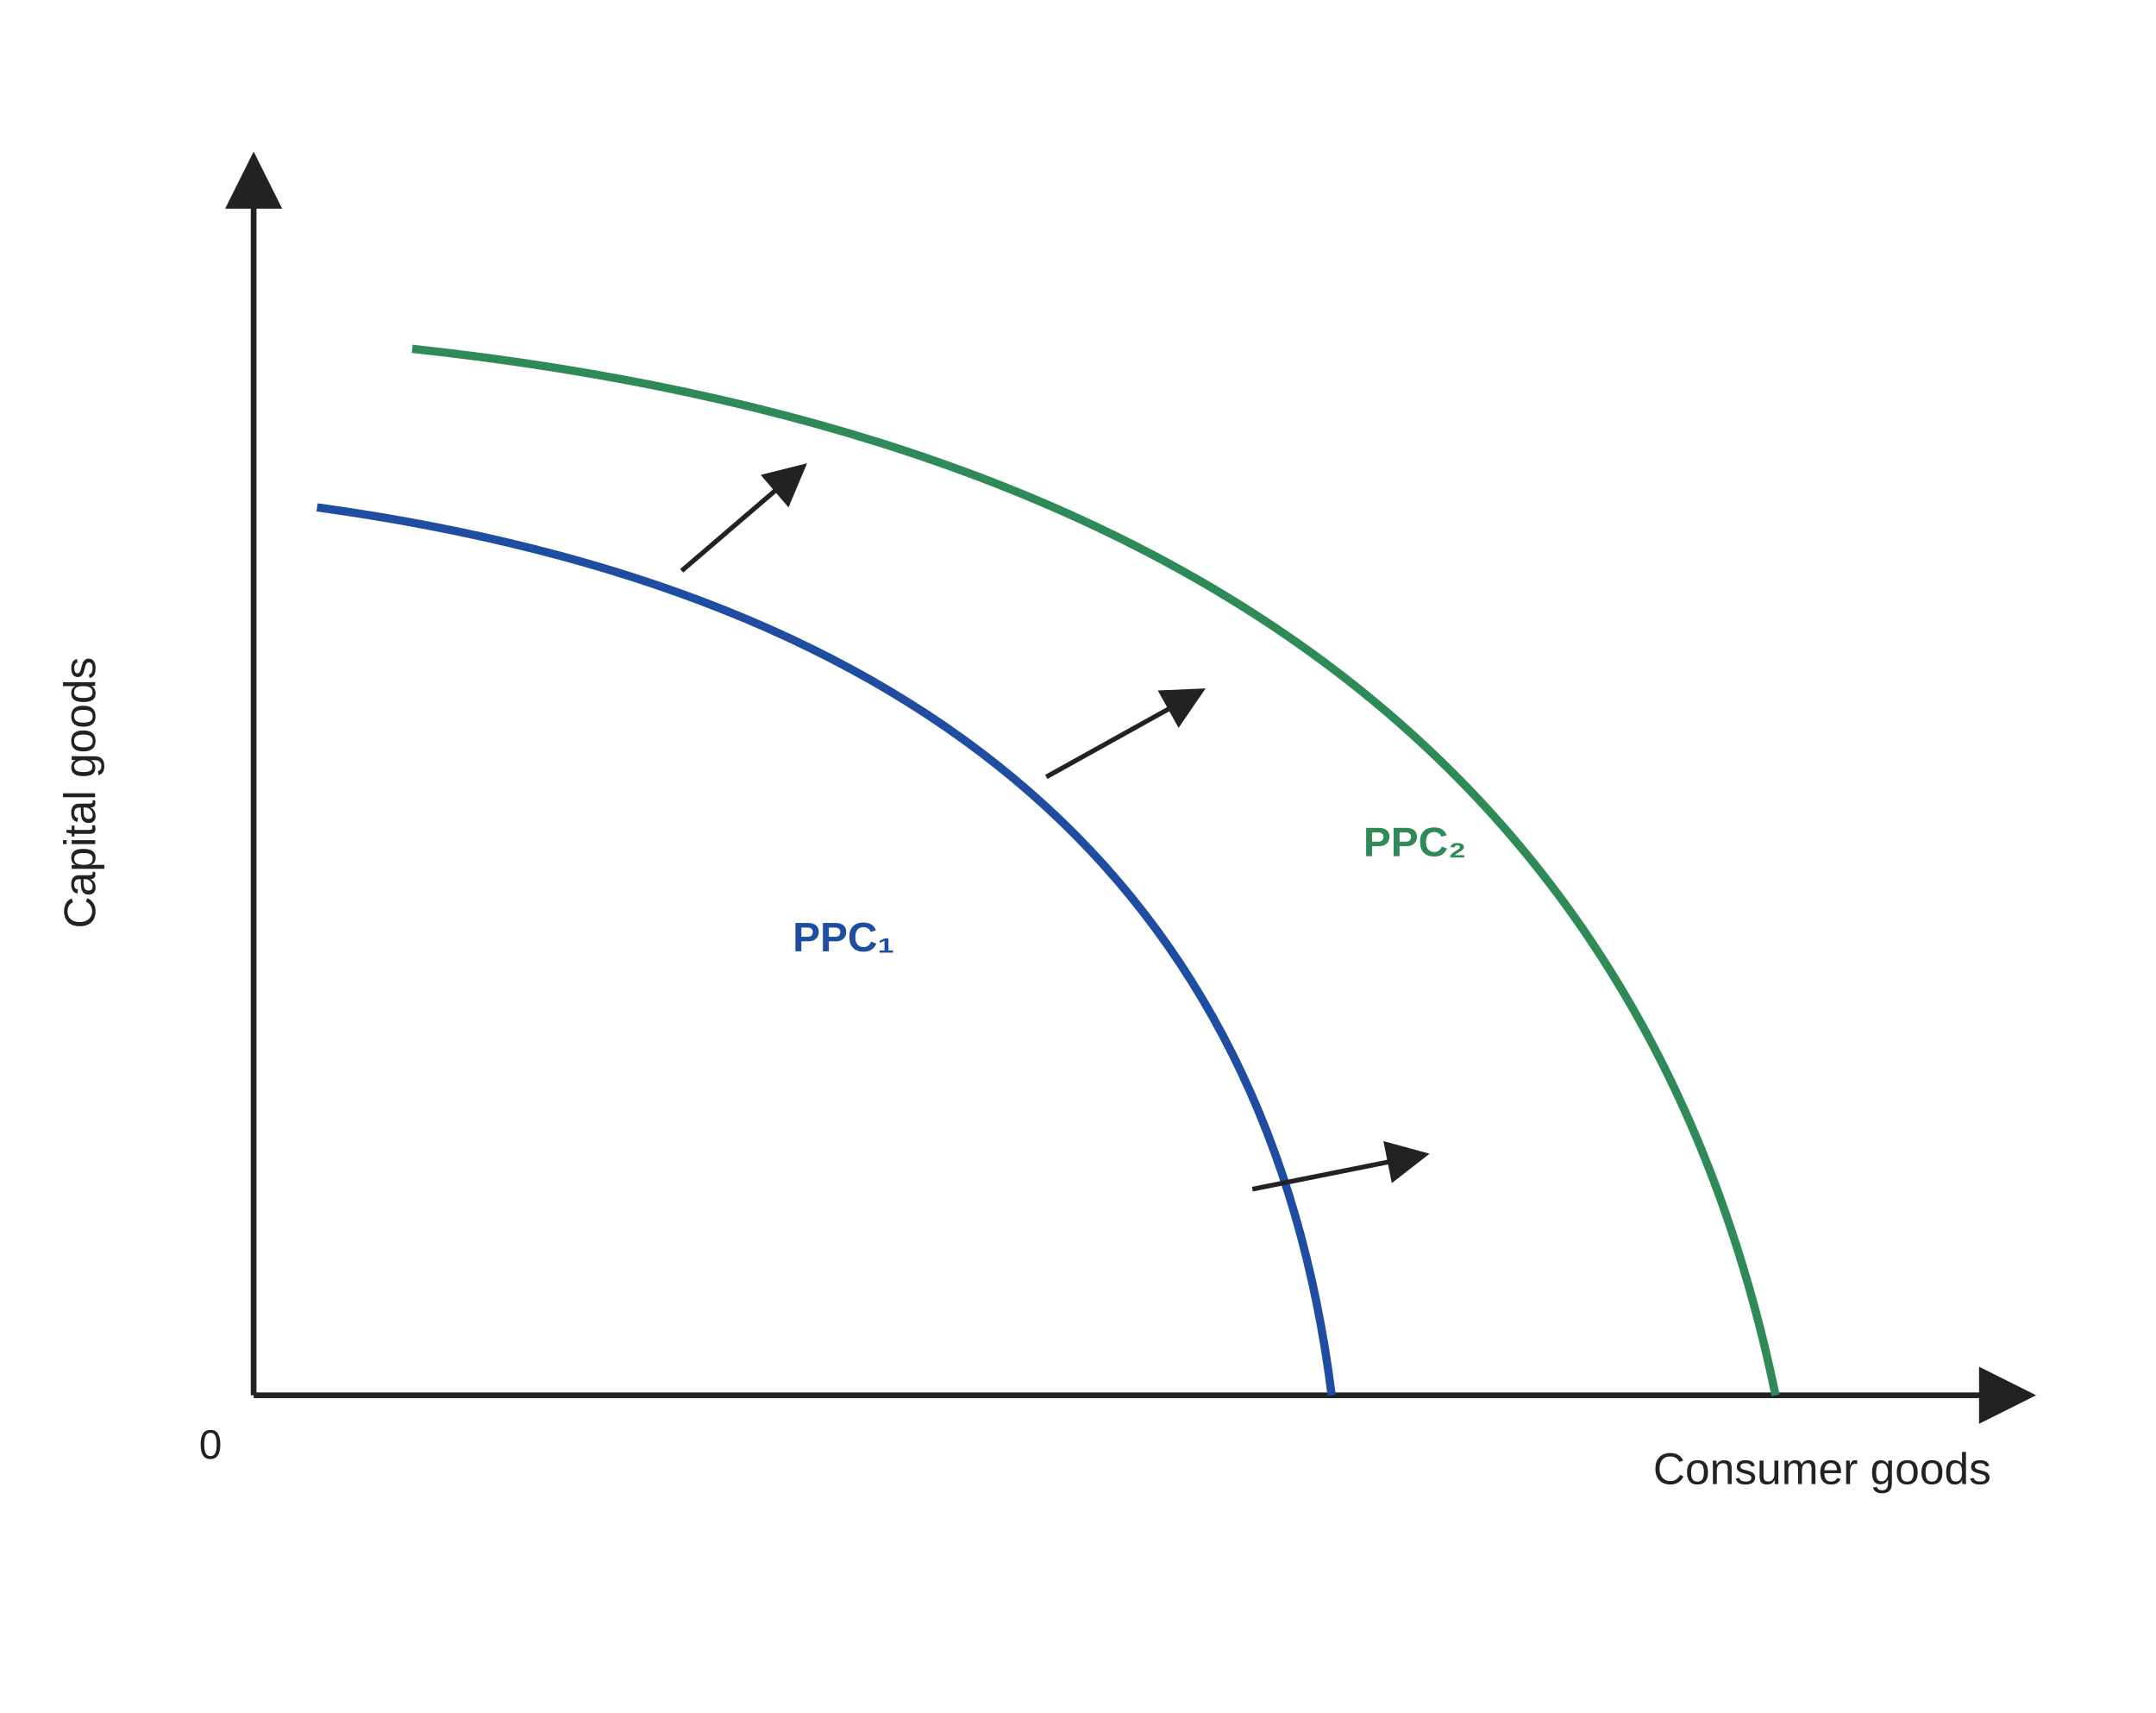
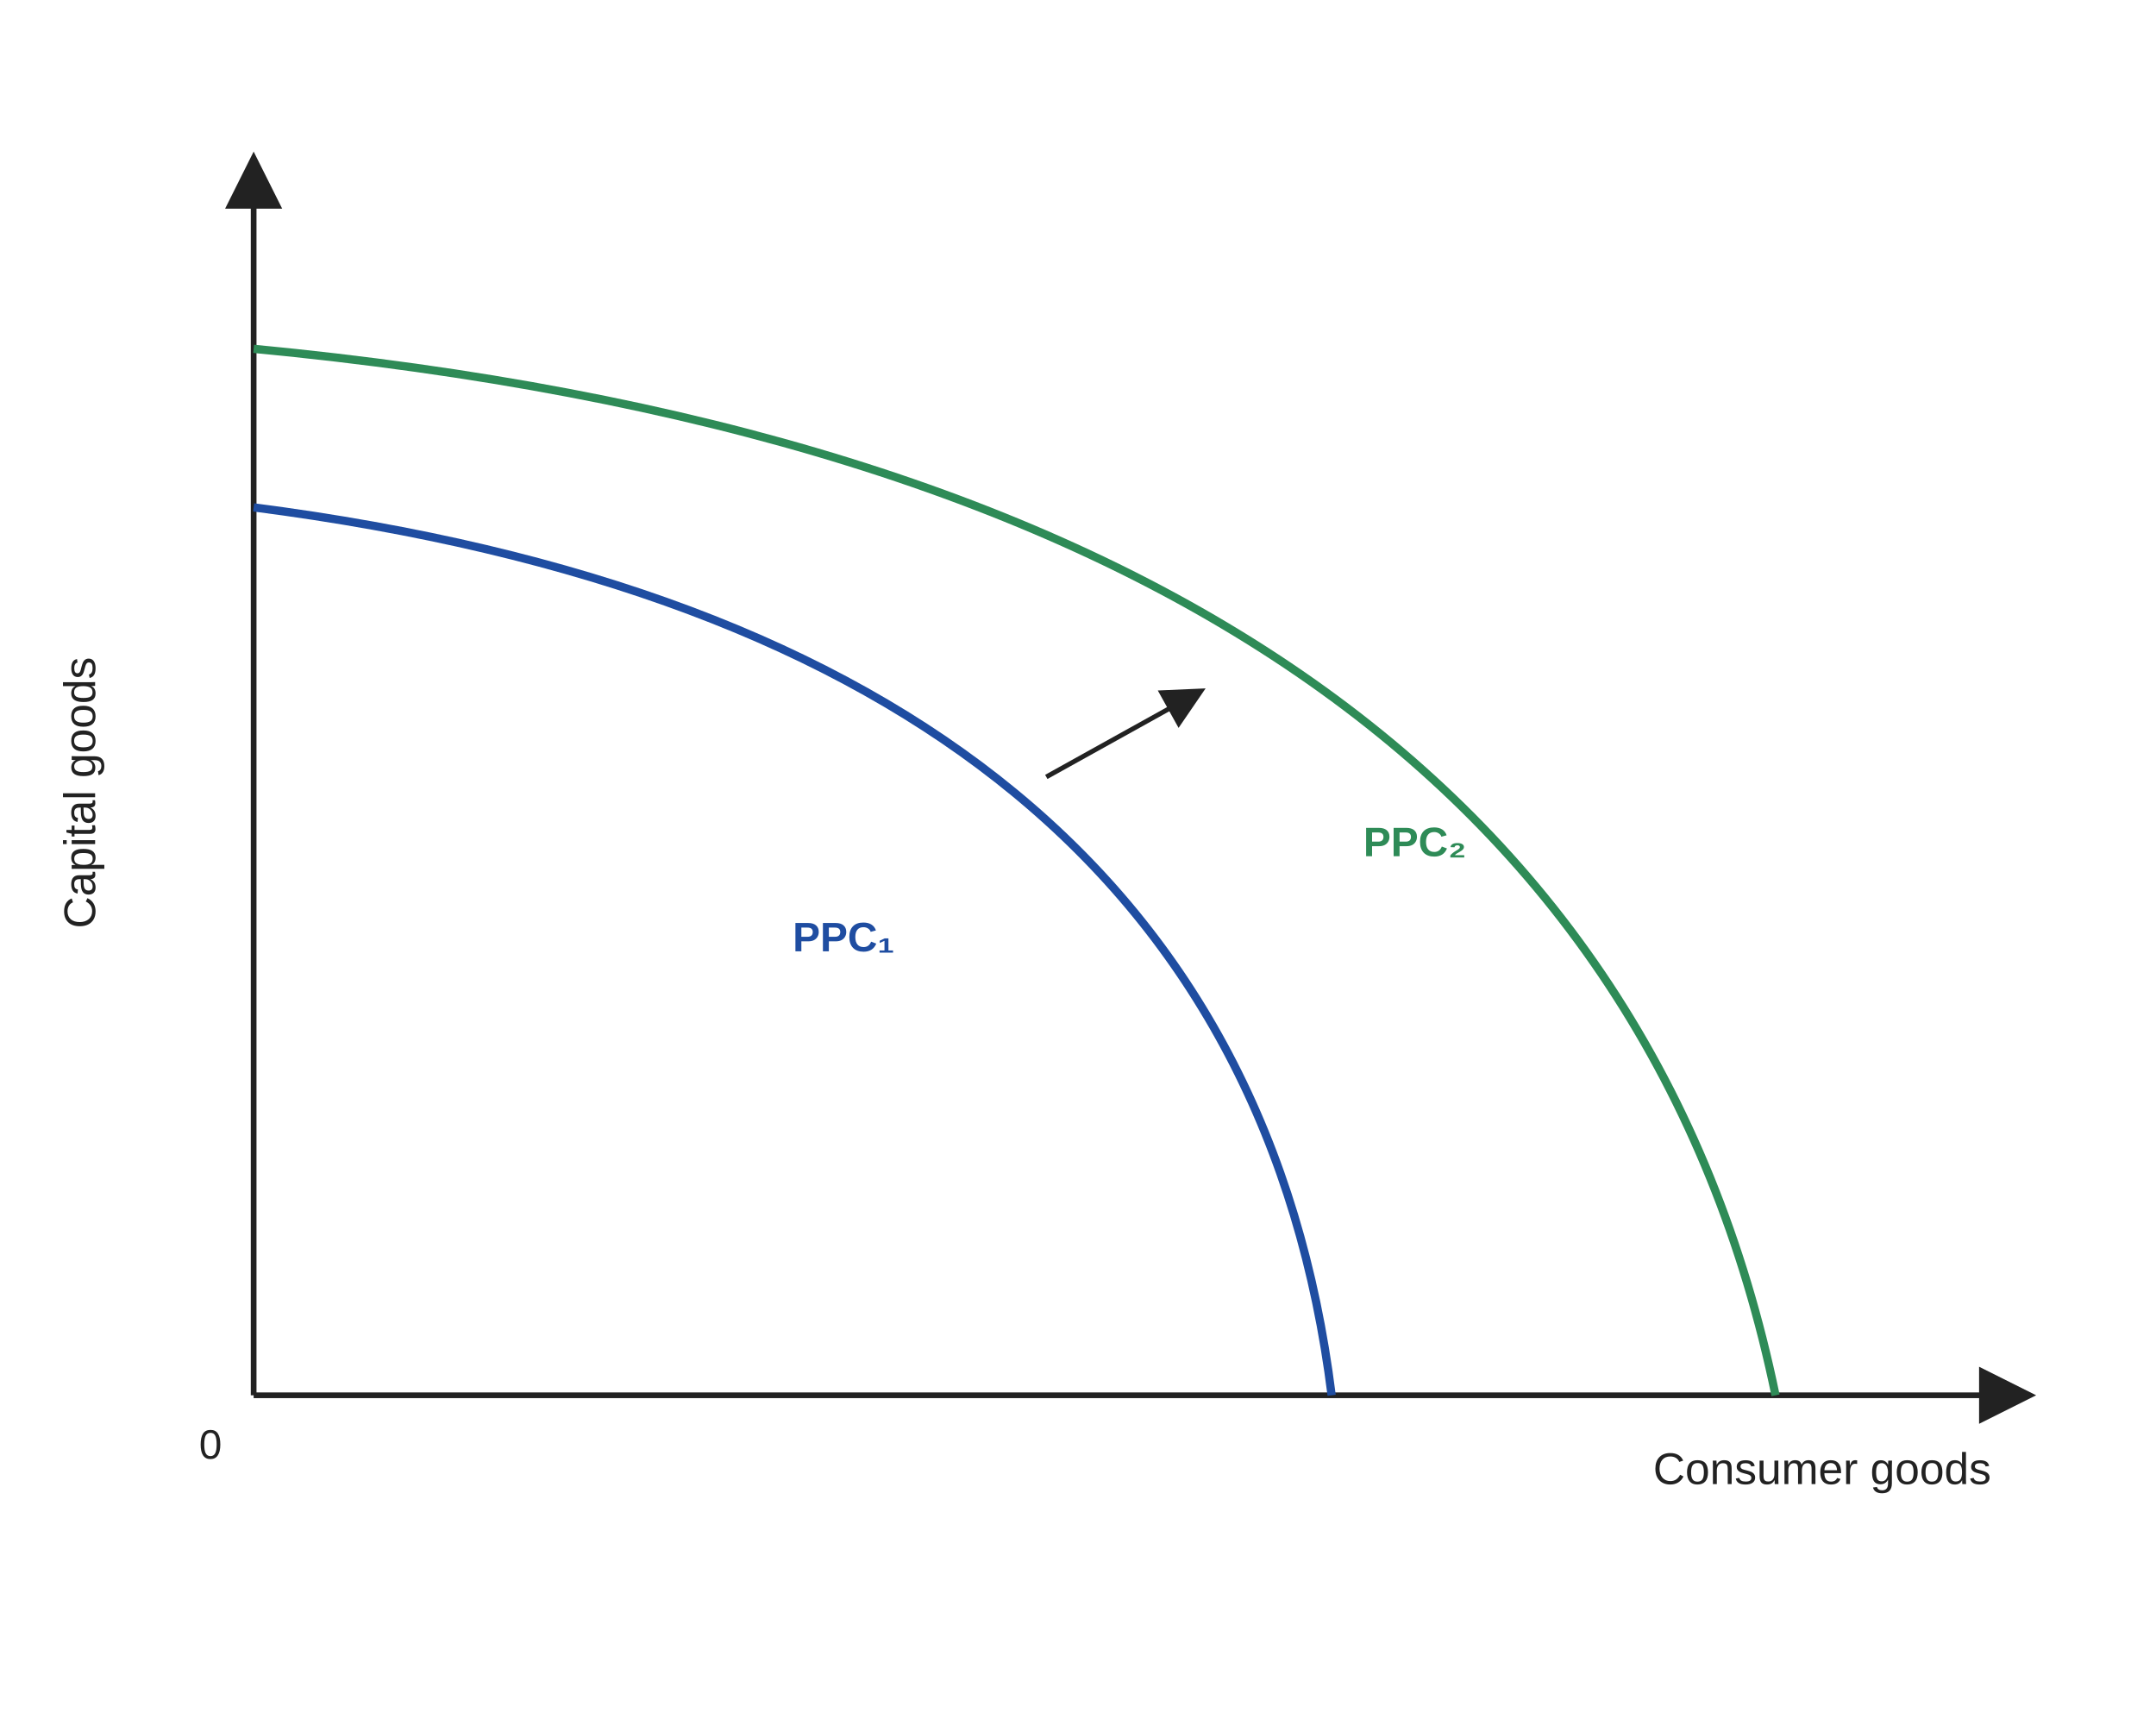
<svg xmlns="http://www.w3.org/2000/svg" width="680" height="540" font-family="'Segoe UI', 'Helvetica Neue', Arial, sans-serif">
  <defs>
    <marker id="axarrow" markerWidth="10" markerHeight="10" refX="6" refY="5" orient="auto">
      <path d="M0,0 L10,5 L0,10 Z" fill="#222" />
    </marker>
    <marker id="shift" markerWidth="9" markerHeight="9" refX="5" refY="4.5" orient="auto">
      <path d="M0,0 L9,4.5 L0,9 Z" fill="#222" />
    </marker>
  </defs>
  <line x1="80" y1="440" x2="635" y2="440" stroke="#222" stroke-width="1.8" marker-end="url(#axarrow)" />
  <line x1="80" y1="440" x2="80" y2="55" stroke="#222" stroke-width="1.8" marker-end="url(#axarrow)" />
  <text transform="rotate(-90 30 250)" x="30" y="250" text-anchor="middle" font-size="14" fill="#222">Capital goods</text>
  <text x="628" y="468" text-anchor="end" font-size="14" fill="#222">Consumer goods</text>
  <text x="70" y="460" text-anchor="end" font-size="13" fill="#222">0</text>
-   <path d="M 100 160 Q 390 200 420 440" fill="none" stroke="#1F4DA1" stroke-width="2.6" />
+   <path d="M 80 160 Q 390 200 420 440" fill="none" stroke="#1F4DA1" stroke-width="2.6" />
  <text x="250" y="300" font-size="13" font-weight="bold" fill="#1F4DA1">PPC₁</text>
-   <path d="M 130 110 Q 500 150 560 440" fill="none" stroke="#2E8B57" stroke-width="2.6" />
+   <path d="M 80 110 Q 500 150 560 440" fill="none" stroke="#2E8B57" stroke-width="2.6" />
  <text x="430" y="270" font-size="13" font-weight="bold" fill="#2E8B57">PPC₂</text>
-   <line x1="215" y1="180" x2="250" y2="150" stroke="#222" stroke-width="1.5" marker-end="url(#shift)" />
  <line x1="330" y1="245" x2="375" y2="220" stroke="#222" stroke-width="1.5" marker-end="url(#shift)" />
-   <line x1="395" y1="375" x2="445" y2="365" stroke="#222" stroke-width="1.5" marker-end="url(#shift)" />
</svg>
